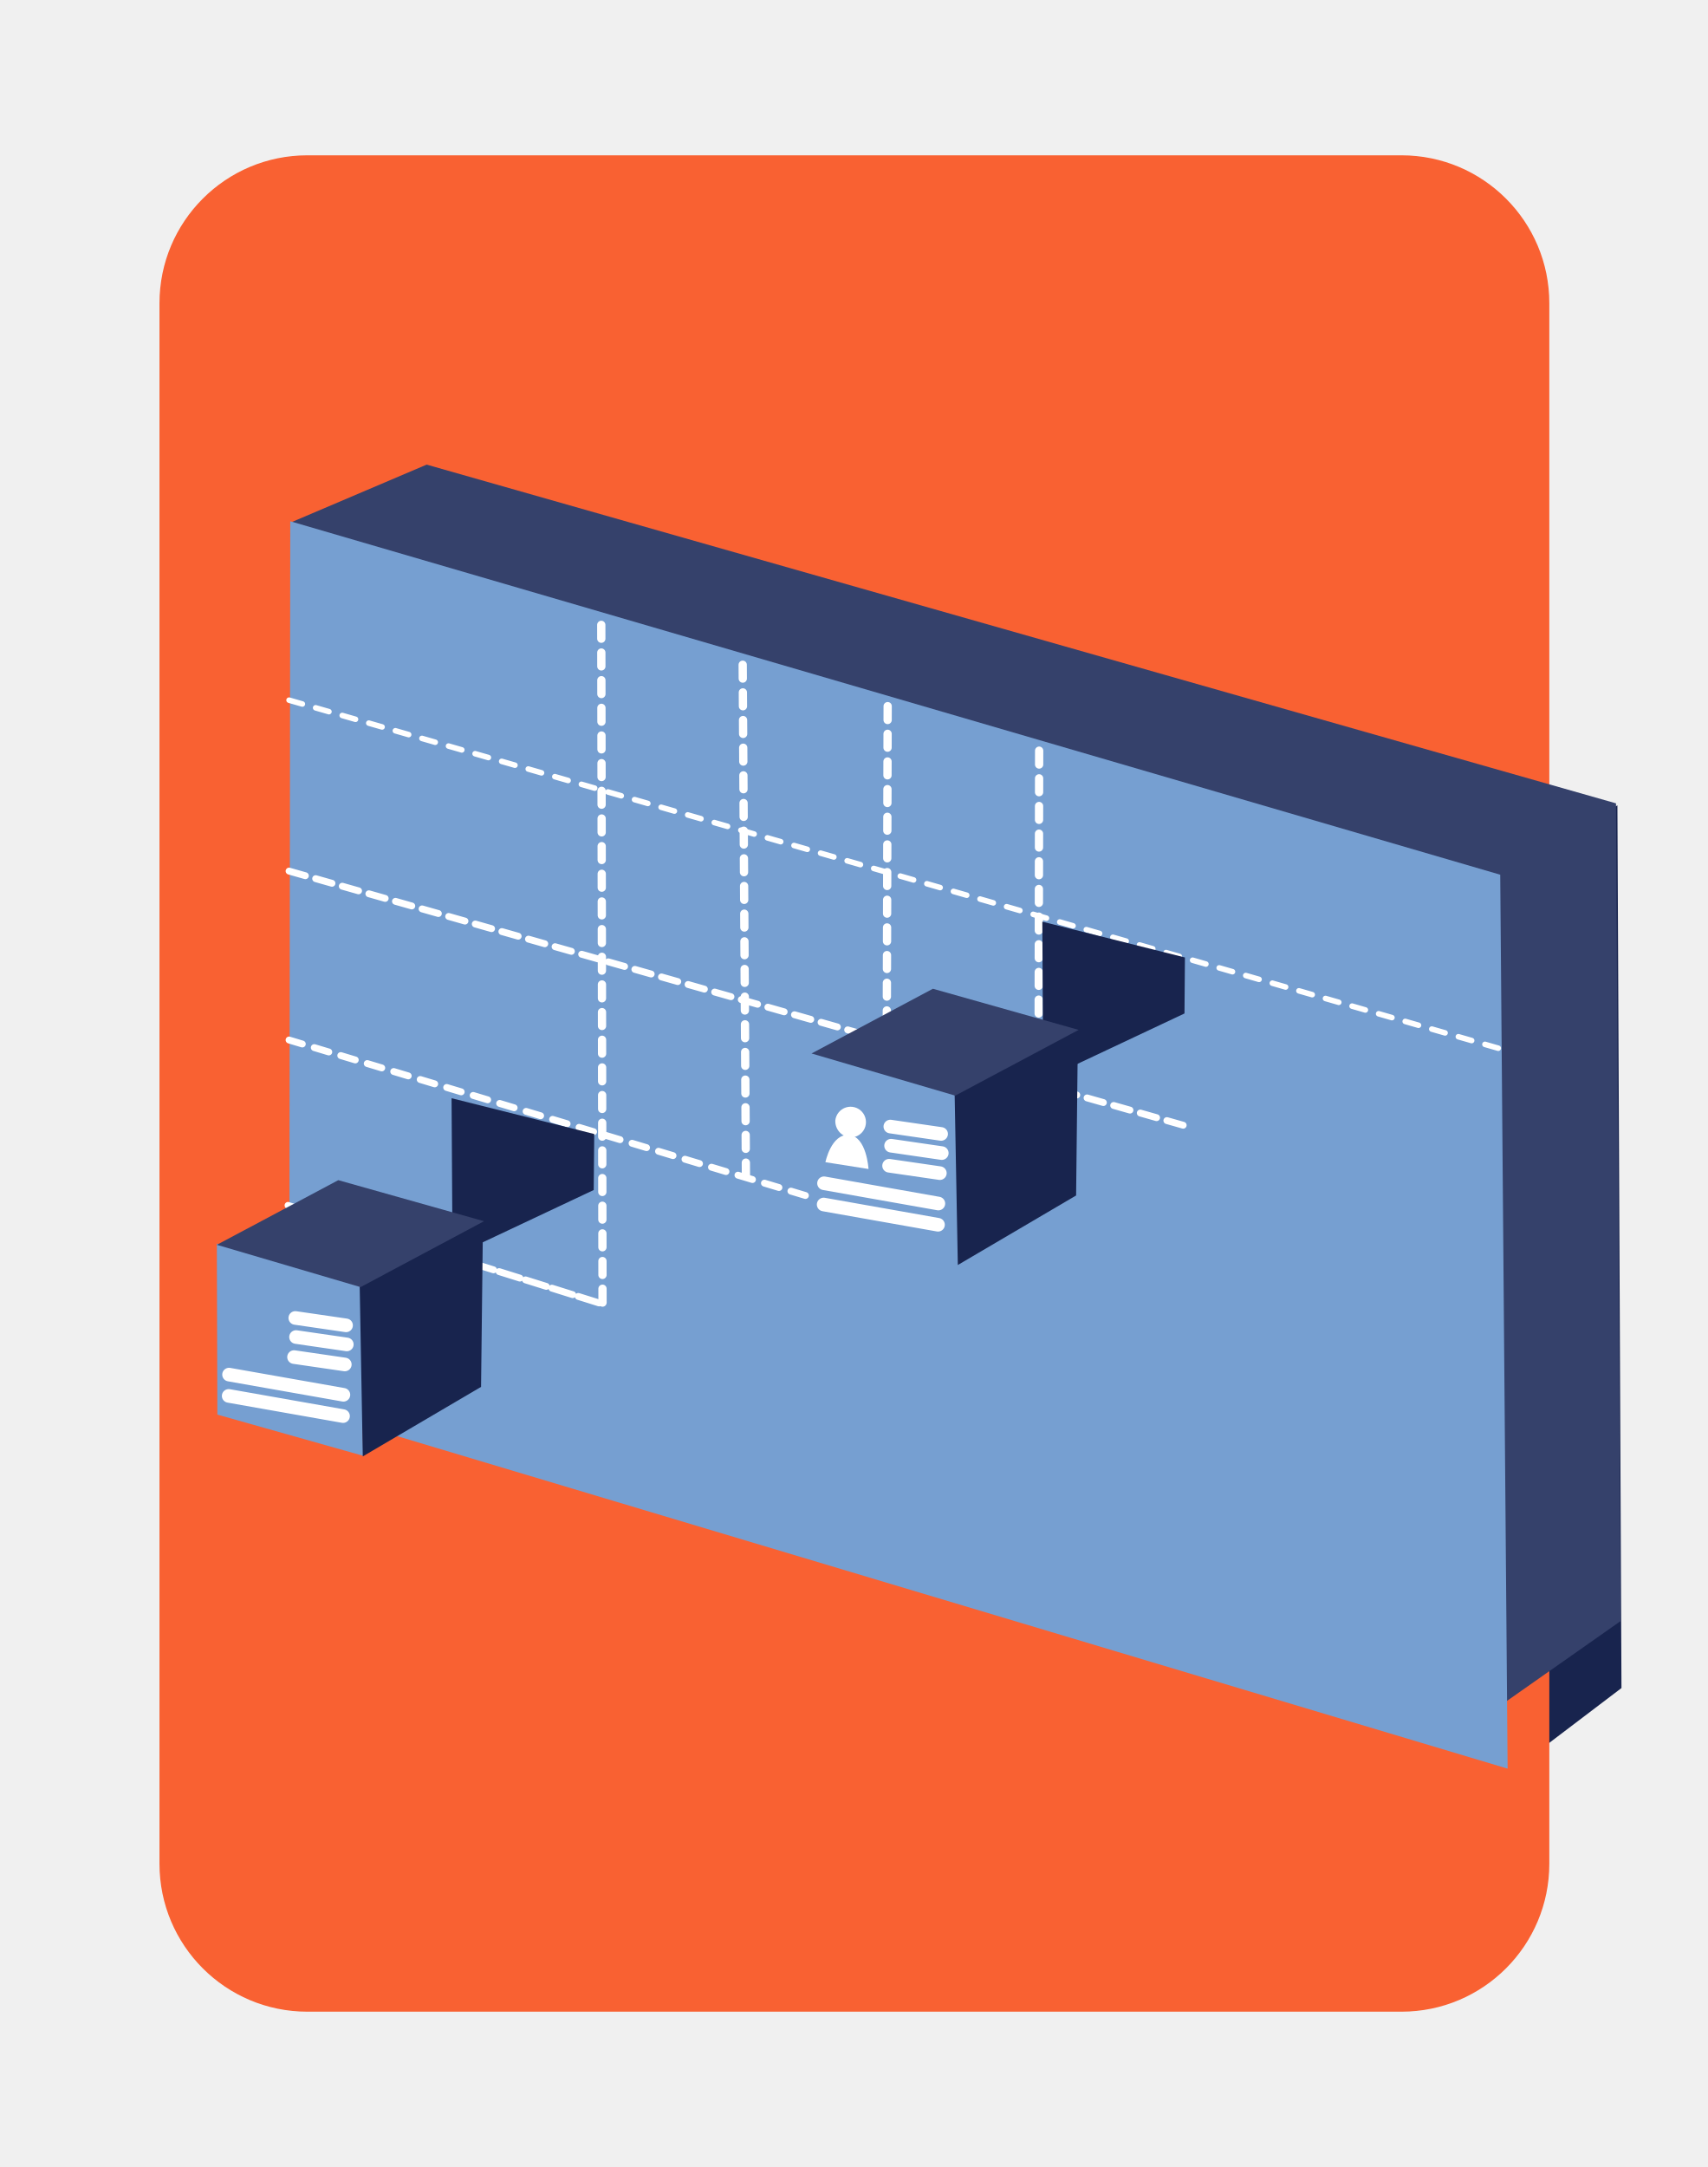
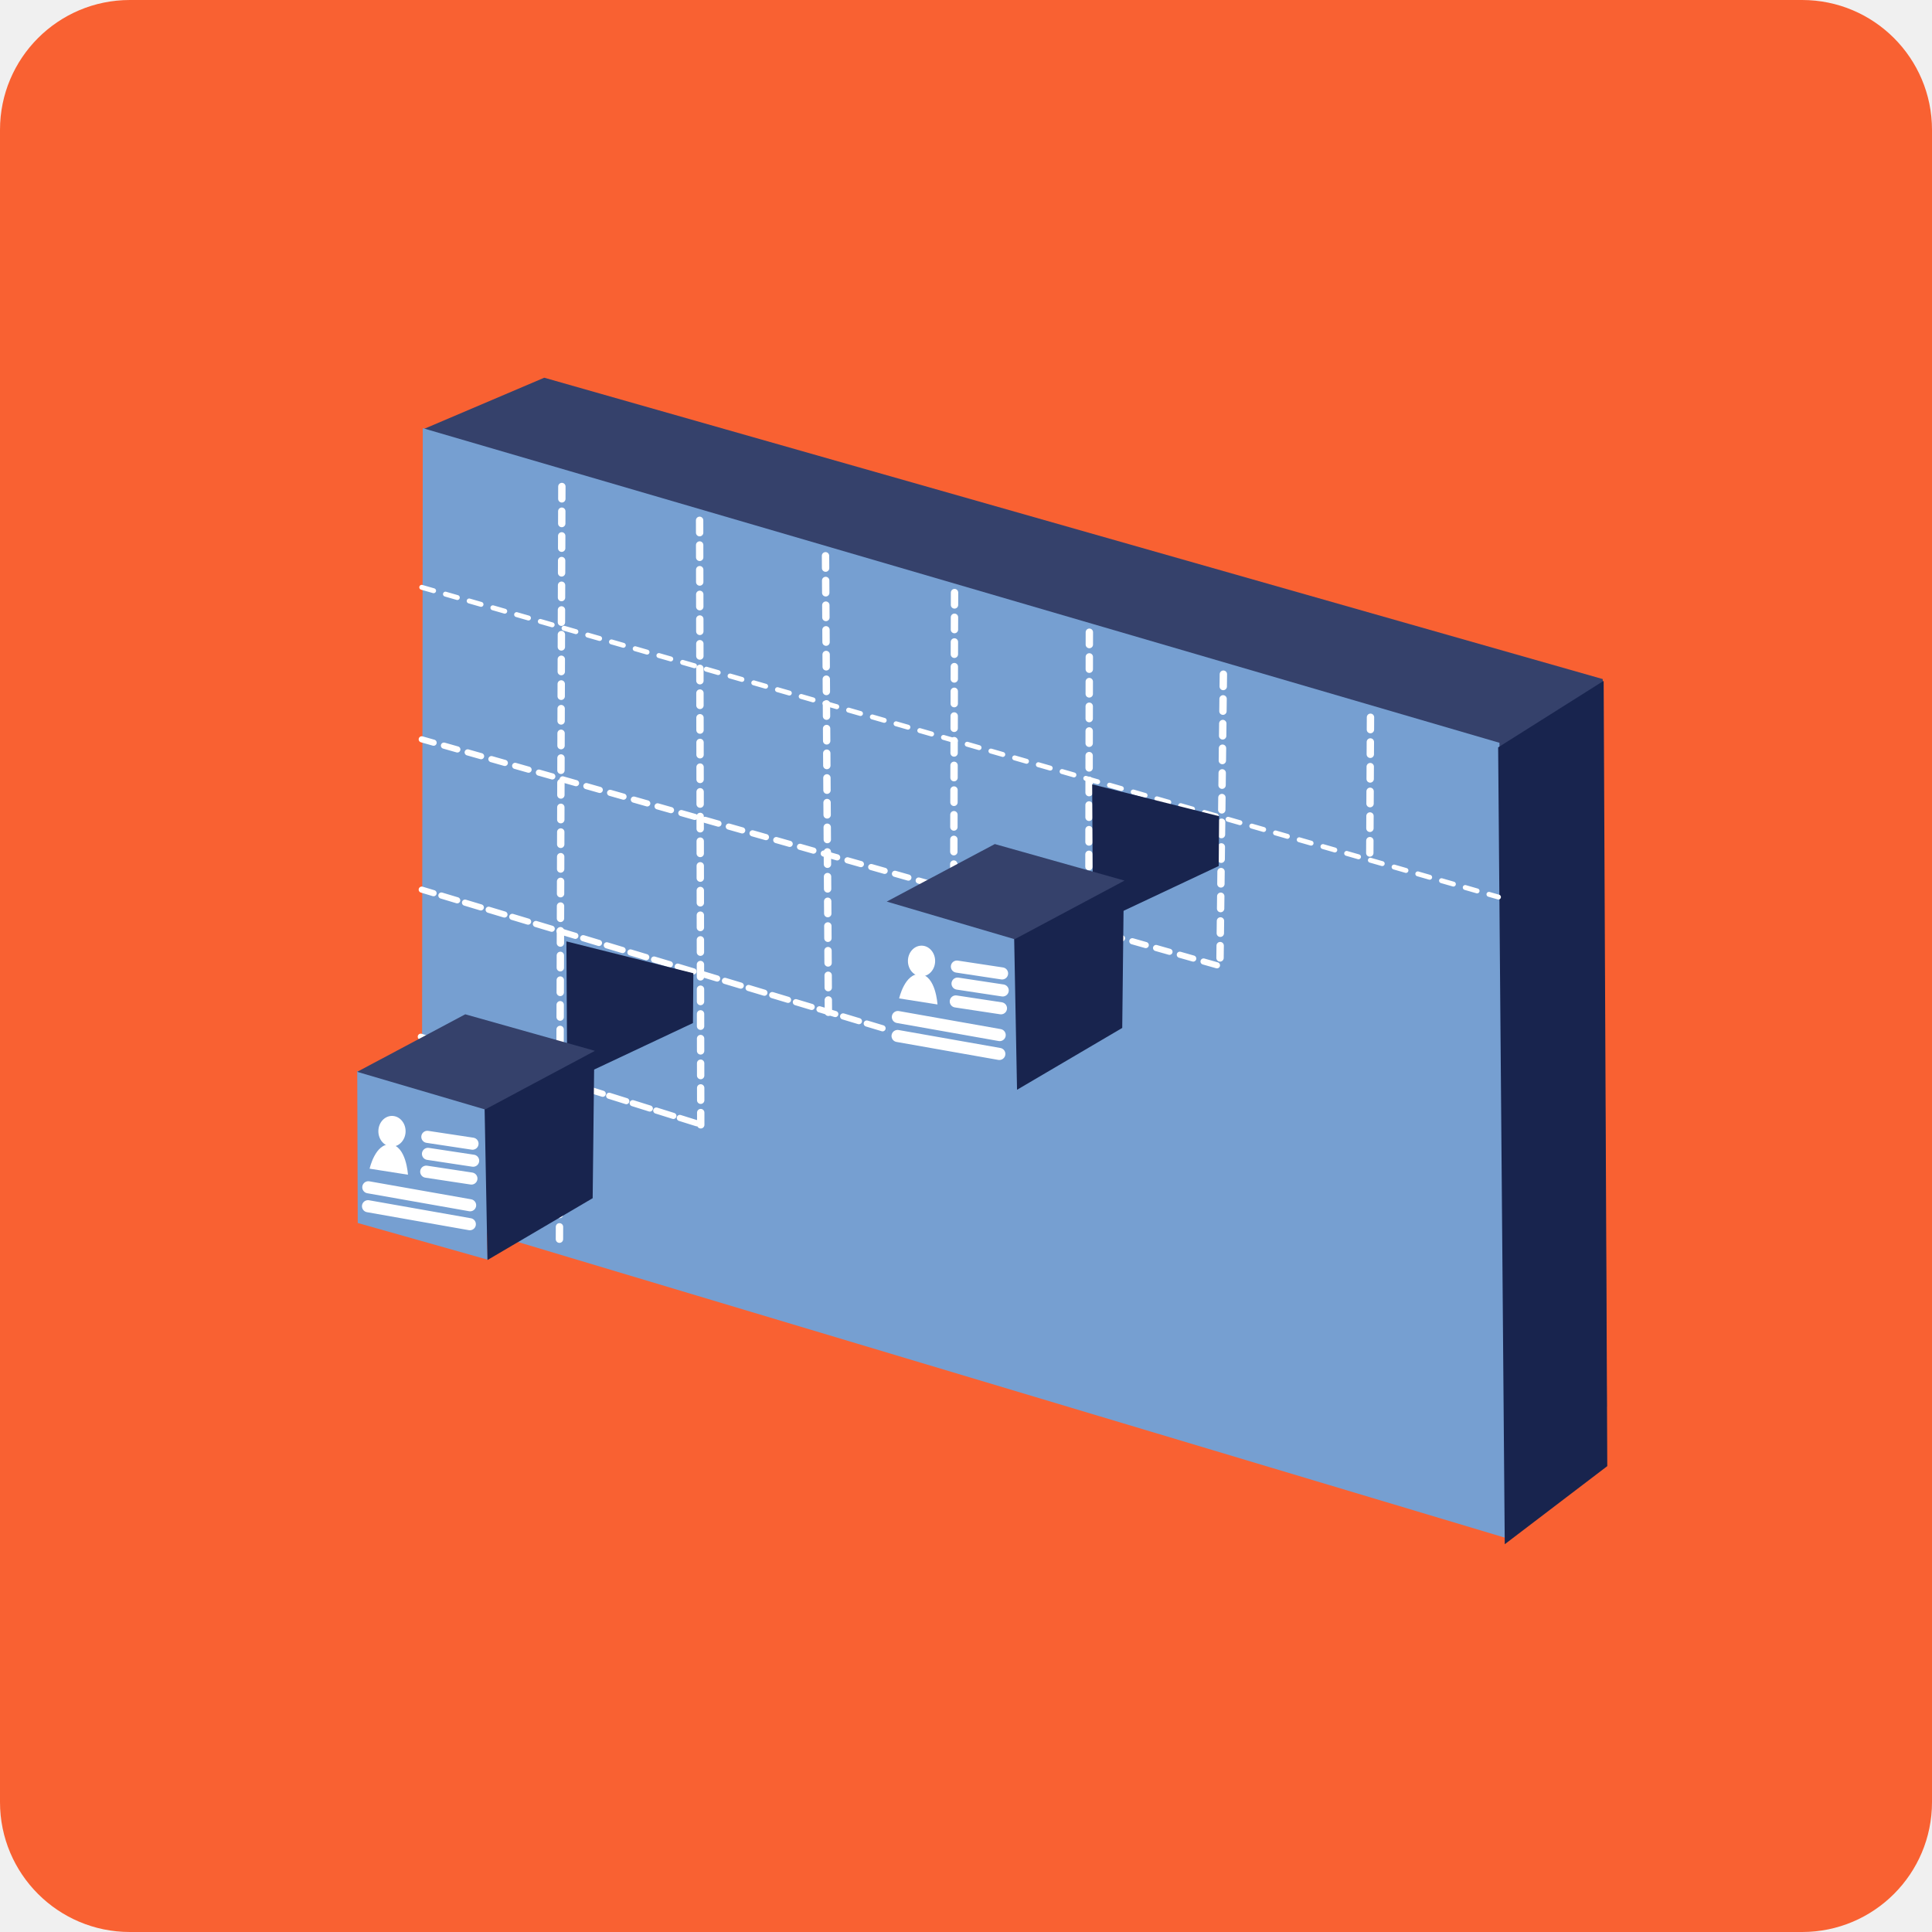
- <svg xmlns="http://www.w3.org/2000/svg" width="231" height="293" fill="none" viewBox="0 0 231 293">
-   <path fill="#18244E" fill-rule="evenodd" d="M202.661 119L203.661 240.11L219.299 228.24L218.749 108.89L202.661 119Z" clip-rule="evenodd" />
-   <path stroke="#fff" stroke-dasharray="1.87 1.87" stroke-linecap="round" stroke-linejoin="round" stroke-width="1.12" d="M60.383 79.36L60.013 195.55" />
-   <path stroke="#fff" stroke-dasharray="1.87 1.87" stroke-linecap="round" stroke-linejoin="round" stroke-width="1.12" d="M160.908 107.87L160.388 152.15" />
-   <path stroke="#fff" stroke-dasharray="1.87 1.87" stroke-linecap="round" stroke-linejoin="round" stroke-width="1.12" d="M183.304 114.43L183.194 135.69" />
-   <path fill="#F96132" d="M189.543 21H41.566C30.522 21 21.569 29.954 21.569 41V252C21.569 263.046 30.522 272 41.566 272H189.543C200.587 272 209.54 263.046 209.54 252V41C209.54 29.954 200.587 21 189.543 21Z" />
-   <path fill="#35416B" fill-rule="evenodd" d="M57.703 62.82L39.406 70.61L54.954 179.76L203.071 230.5L219.178 219.19L218.559 108.62L57.703 62.82Z" clip-rule="evenodd" />
-   <path fill="#769FD1" fill-rule="evenodd" d="M39.256 70.48L39.116 189.81L203.901 239.14L202.901 118.27L39.256 70.48Z" clip-rule="evenodd" />
-   <path stroke="#fff" stroke-dasharray="1.87 1.87" stroke-linecap="round" stroke-linejoin="round" stroke-width="1.12" d="M81.32 84.49L81.49 176.37" />
-   <path stroke="#fff" stroke-dasharray="1.87 1.87" stroke-linecap="round" stroke-linejoin="round" stroke-width="1.12" d="M100.447 89.88L100.887 159.28" />
-   <path stroke="#fff" stroke-dasharray="1.87 1.87" stroke-linecap="round" stroke-linejoin="round" stroke-width="1.12" d="M120.054 95.48L119.864 164.48" />
-   <path stroke="#fff" stroke-dasharray="1.87 1.87" stroke-linecap="round" stroke-linejoin="round" stroke-width="1.12" d="M140.541 101.5L140.461 146.87" />
-   <path stroke="#fff" stroke-dasharray="1.87 1.87" stroke-linecap="round" stroke-linejoin="round" stroke-width=".75" d="M39.096 94.67L202.711 141.75" />
-   <path stroke="#fff" stroke-dasharray="1.87 1.87" stroke-linecap="round" stroke-linejoin="round" stroke-width=".93" d="M39.096 117.78L160.717 152.34L39.096 117.78Z" />
-   <path stroke="#fff" stroke-dasharray="1.87 1.87" stroke-linecap="round" stroke-linejoin="round" stroke-width=".93" d="M39.096 140.62L120.484 165.12L39.096 140.62Z" />
-   <path stroke="#fff" stroke-dasharray="1.87 1.87" stroke-linecap="round" stroke-linejoin="round" stroke-width=".93" d="M38.956 162.98L81.4 176.29L38.956 162.98Z" />
-   <path fill="#18244E" fill-rule="evenodd" d="M140.971 124.62L141.091 146.03L160.198 137.03L160.258 129.46L140.971 124.62Z" clip-rule="evenodd" />
-   <path fill="#18244E" fill-rule="evenodd" d="M61.073 148.49L61.203 169.9L80.3 160.9L80.37 153.33L61.073 148.49Z" clip-rule="evenodd" />
-   <path fill="#769FD1" fill-rule="evenodd" d="M109.766 142.28L109.836 165.41L129.573 170.99L129.123 148.08L109.766 142.28Z" clip-rule="evenodd" />
-   <path fill="#18244E" fill-rule="evenodd" d="M129.112 147.92L145.79 139.14L145.54 161.64L129.542 171.04L129.112 147.92Z" clip-rule="evenodd" />
-   <path fill="#35416B" fill-rule="evenodd" d="M109.755 142.44L126.173 133.69L145.88 139.25L129.192 148.14L109.755 142.44Z" clip-rule="evenodd" />
-   <path fill="#fff" fill-rule="evenodd" d="M112.975 151.47C113.023 151.072 113.185 150.697 113.441 150.389C113.697 150.082 114.037 149.854 114.419 149.735C114.802 149.615 115.21 149.609 115.596 149.716C115.982 149.823 116.329 150.039 116.595 150.339C116.86 150.638 117.034 151.008 117.095 151.404C117.156 151.799 117.102 152.205 116.938 152.57C116.774 152.936 116.509 153.246 116.173 153.464C115.837 153.682 115.445 153.799 115.045 153.8C114.462 153.764 113.917 153.499 113.529 153.062C113.142 152.625 112.942 152.053 112.975 151.47Z" clip-rule="evenodd" />
-   <path fill="#fff" fill-rule="evenodd" d="M111.635 157.14L117.464 158.06C117.464 158.06 117.214 153.64 114.815 153.46C112.415 153.28 111.635 157.14 111.635 157.14Z" clip-rule="evenodd" />
-   <path stroke="#fff" stroke-linecap="round" stroke-linejoin="round" stroke-width="1.84" d="M111.445 159.99L126.913 162.73" />
-   <path stroke="#fff" stroke-linecap="round" stroke-linejoin="round" stroke-width="1.84" d="M111.395 162.86L126.863 165.6" />
-   <path stroke="#fff" stroke-linecap="round" stroke-linejoin="round" stroke-width="1.84" d="M120.244 157.62L127.113 158.62" />
-   <path stroke="#fff" stroke-linecap="round" stroke-linejoin="round" stroke-width="1.84" d="M120.514 154.91L127.373 155.91" />
-   <path stroke="#fff" stroke-linecap="round" stroke-linejoin="round" stroke-width="1.84" d="M120.414 152.32L127.283 153.32" />
-   <path fill="#769FD1" fill-rule="evenodd" d="M29.328 168.14L29.398 191.27L49.125 196.84L48.675 173.94L29.328 168.14Z" clip-rule="evenodd" />
-   <path fill="#18244E" fill-rule="evenodd" d="M48.645 173.79L65.322 165.02L65.062 187.52L49.065 196.92L48.645 173.79Z" clip-rule="evenodd" />
-   <path fill="#35416B" fill-rule="evenodd" d="M29.328 168.31L45.755 159.57L65.462 165.12L48.765 174.03L29.328 168.31Z" clip-rule="evenodd" />
-   <path stroke="#fff" stroke-linecap="round" stroke-linejoin="round" stroke-width="1.84" d="M30.977 185.86L46.445 188.59" />
-   <path stroke="#fff" stroke-linecap="round" stroke-linejoin="round" stroke-width="1.84" d="M30.928 188.74L46.395 191.47" />
-   <path stroke="#fff" stroke-linecap="round" stroke-linejoin="round" stroke-width="1.84" d="M39.766 183.49L46.635 184.49" />
-   <path stroke="#fff" stroke-linecap="round" stroke-linejoin="round" stroke-width="1.84" d="M40.036 180.78L46.905 181.78" />
-   <path stroke="#fff" stroke-linecap="round" stroke-linejoin="round" stroke-width="1.84" d="M39.936 178.2L46.805 179.2" />
+ <svg xmlns="http://www.w3.org/2000/svg" width="119" height="119" viewBox="0 0 119 119" fill="none">
+   <rect width="119" height="119" rx="8" fill="#F96132" />
+   <path fill-rule="evenodd" clip-rule="evenodd" d="M33.523 23.265L26.105 26.423L32.406 70.655L92.44 91.221L98.969 86.636L98.721 41.827L33.523 23.265Z" fill="#35416B" />
+   <path fill-rule="evenodd" clip-rule="evenodd" d="M26.041 26.372L25.986 74.729L92.776 94.736L92.358 45.752L26.041 26.372Z" fill="#769FD1" />
+   <path fill-rule="evenodd" clip-rule="evenodd" d="M92.277 46.034L92.684 95.116L98.999 90.305L98.776 41.936L92.277 46.034Z" fill="#18244E" />
+   <path d="M34.608 29.967L34.456 77.057" stroke="white" stroke-width="0.454" stroke-linecap="round" stroke-linejoin="round" stroke-dasharray="0.76 0.76" />
+   <path d="M43.092 32.049L43.162 69.282" stroke="white" stroke-width="0.454" stroke-linecap="round" stroke-linejoin="round" stroke-dasharray="0.76 0.76" />
+   <path d="M50.847 34.233L51.024 62.358" stroke="white" stroke-width="0.454" stroke-linecap="round" stroke-linejoin="round" stroke-dasharray="0.76 0.76" />
+   <path d="M58.794 36.5L58.717 64.475" stroke="white" stroke-width="0.454" stroke-linecap="round" stroke-linejoin="round" stroke-dasharray="0.76 0.76" />
+   <path d="M67.098 38.941L67.066 57.328" stroke="white" stroke-width="0.454" stroke-linecap="round" stroke-linejoin="round" stroke-dasharray="0.76 0.76" />
+   <path d="M75.353 41.525L75.141 59.469" stroke="white" stroke-width="0.454" stroke-linecap="round" stroke-linejoin="round" stroke-dasharray="0.76 0.76" />
+   <path d="M84.414 44.18L84.37 52.799" stroke="white" stroke-width="0.454" stroke-linecap="round" stroke-linejoin="round" stroke-dasharray="0.76 0.76" />
+   <path d="M25.977 36.175L92.296 55.254" stroke="white" stroke-width="0.303" stroke-linecap="round" stroke-linejoin="round" stroke-dasharray="0.76 0.76" />
+   <path fill-rule="evenodd" clip-rule="evenodd" d="M25.977 45.538L75.276 59.547L25.977 45.538Z" stroke="white" stroke-width="0.379" stroke-linecap="round" stroke-linejoin="round" stroke-dasharray="0.76 0.76" />
+   <path fill-rule="evenodd" clip-rule="evenodd" d="M25.977 54.796L58.968 64.722L25.977 54.796Z" stroke="white" stroke-width="0.379" stroke-linecap="round" stroke-linejoin="round" stroke-dasharray="0.76 0.76" />
+   <path fill-rule="evenodd" clip-rule="evenodd" d="M25.919 63.856L43.125 69.251L25.919 63.856Z" stroke="white" stroke-width="0.379" stroke-linecap="round" stroke-linejoin="round" stroke-dasharray="0.76 0.76" />
+   <path fill-rule="evenodd" clip-rule="evenodd" d="M67.271 48.312L67.322 56.987L75.066 53.341L75.09 50.273L67.271 48.312Z" fill="#18244E" />
+   <path fill-rule="evenodd" clip-rule="evenodd" d="M34.887 57.984L34.938 66.659L42.682 63.014L42.707 59.946L34.887 57.984Z" fill="#18244E" />
+   <path fill-rule="evenodd" clip-rule="evenodd" d="M54.623 55.469L54.654 64.842L62.651 67.102L62.468 57.82L54.623 55.469Z" fill="#769FD1" />
+   <path fill-rule="evenodd" clip-rule="evenodd" d="M62.466 57.752L69.225 54.195L69.123 63.315L62.643 67.124L62.466 57.752Z" fill="#18244E" />
+   <path fill-rule="evenodd" clip-rule="evenodd" d="M54.618 55.532L61.274 51.989L69.263 54.239L62.496 57.85L54.618 55.532Z" fill="#35416B" />
+   <path fill-rule="evenodd" clip-rule="evenodd" d="M55.923 59.192C55.923 58.671 56.298 58.247 56.762 58.247C57.225 58.247 57.599 58.671 57.599 59.192C57.599 59.713 57.224 60.136 56.762 60.136C56.299 60.136 55.923 59.713 55.923 59.192Z" fill="white" />
+   <path fill-rule="evenodd" clip-rule="evenodd" d="M55.382 61.497L57.744 61.869C57.744 61.869 57.641 60.081 56.67 60.005C55.732 59.925 55.382 61.497 55.382 61.497Z" fill="white" />
+   <path d="M55.304 62.643L61.575 63.754" stroke="white" stroke-width="0.745" stroke-linecap="round" stroke-linejoin="round" />
+   <path d="M55.285 63.81L61.553 64.917" stroke="white" stroke-width="0.745" stroke-linecap="round" stroke-linejoin="round" />
+   <path d="M58.871 61.683L61.654 62.105" stroke="white" stroke-width="0.745" stroke-linecap="round" stroke-linejoin="round" />
+   <path d="M58.979 60.585L61.761 61.006" stroke="white" stroke-width="0.745" stroke-linecap="round" stroke-linejoin="round" />
+   <path d="M58.94 59.536L61.722 59.958" stroke="white" stroke-width="0.745" stroke-linecap="round" stroke-linejoin="round" />
+   <path fill-rule="evenodd" clip-rule="evenodd" d="M22.004 65.956L22.035 75.329L30.033 77.589L29.849 68.306L22.004 65.956Z" fill="#769FD1" />
+   <path fill-rule="evenodd" clip-rule="evenodd" d="M29.848 68.238L36.608 64.682L36.505 73.802L30.026 77.61L29.848 68.238Z" fill="#18244E" />
+   <path fill-rule="evenodd" clip-rule="evenodd" d="M22 66.018L28.657 62.475L36.645 64.725L29.878 68.337L22 66.018Z" fill="#35416B" />
+   <path fill-rule="evenodd" clip-rule="evenodd" d="M23.305 69.678C23.305 69.157 23.68 68.734 24.144 68.734C24.607 68.734 24.982 69.157 24.982 69.678C24.982 70.199 24.606 70.623 24.144 70.623C23.681 70.623 23.305 70.2 23.305 69.678Z" fill="white" />
+   <path fill-rule="evenodd" clip-rule="evenodd" d="M22.766 71.984L25.128 72.355C25.128 72.355 25.025 70.568 24.054 70.491C23.113 70.412 22.766 71.984 22.766 71.984Z" fill="white" />
+   <path d="M22.686 73.129L28.957 74.237" stroke="white" stroke-width="0.745" stroke-linecap="round" stroke-linejoin="round" />
+   <path d="M22.667 74.296L28.939 75.404" stroke="white" stroke-width="0.745" stroke-linecap="round" stroke-linejoin="round" />
+   <path d="M26.253 72.169L29.036 72.591" stroke="white" stroke-width="0.745" stroke-linecap="round" stroke-linejoin="round" />
+   <path d="M26.361 71.072L29.143 71.493" stroke="white" stroke-width="0.745" stroke-linecap="round" stroke-linejoin="round" />
+   <path d="M26.322 70.023L29.104 70.444" stroke="white" stroke-width="0.745" stroke-linecap="round" stroke-linejoin="round" />
</svg>
